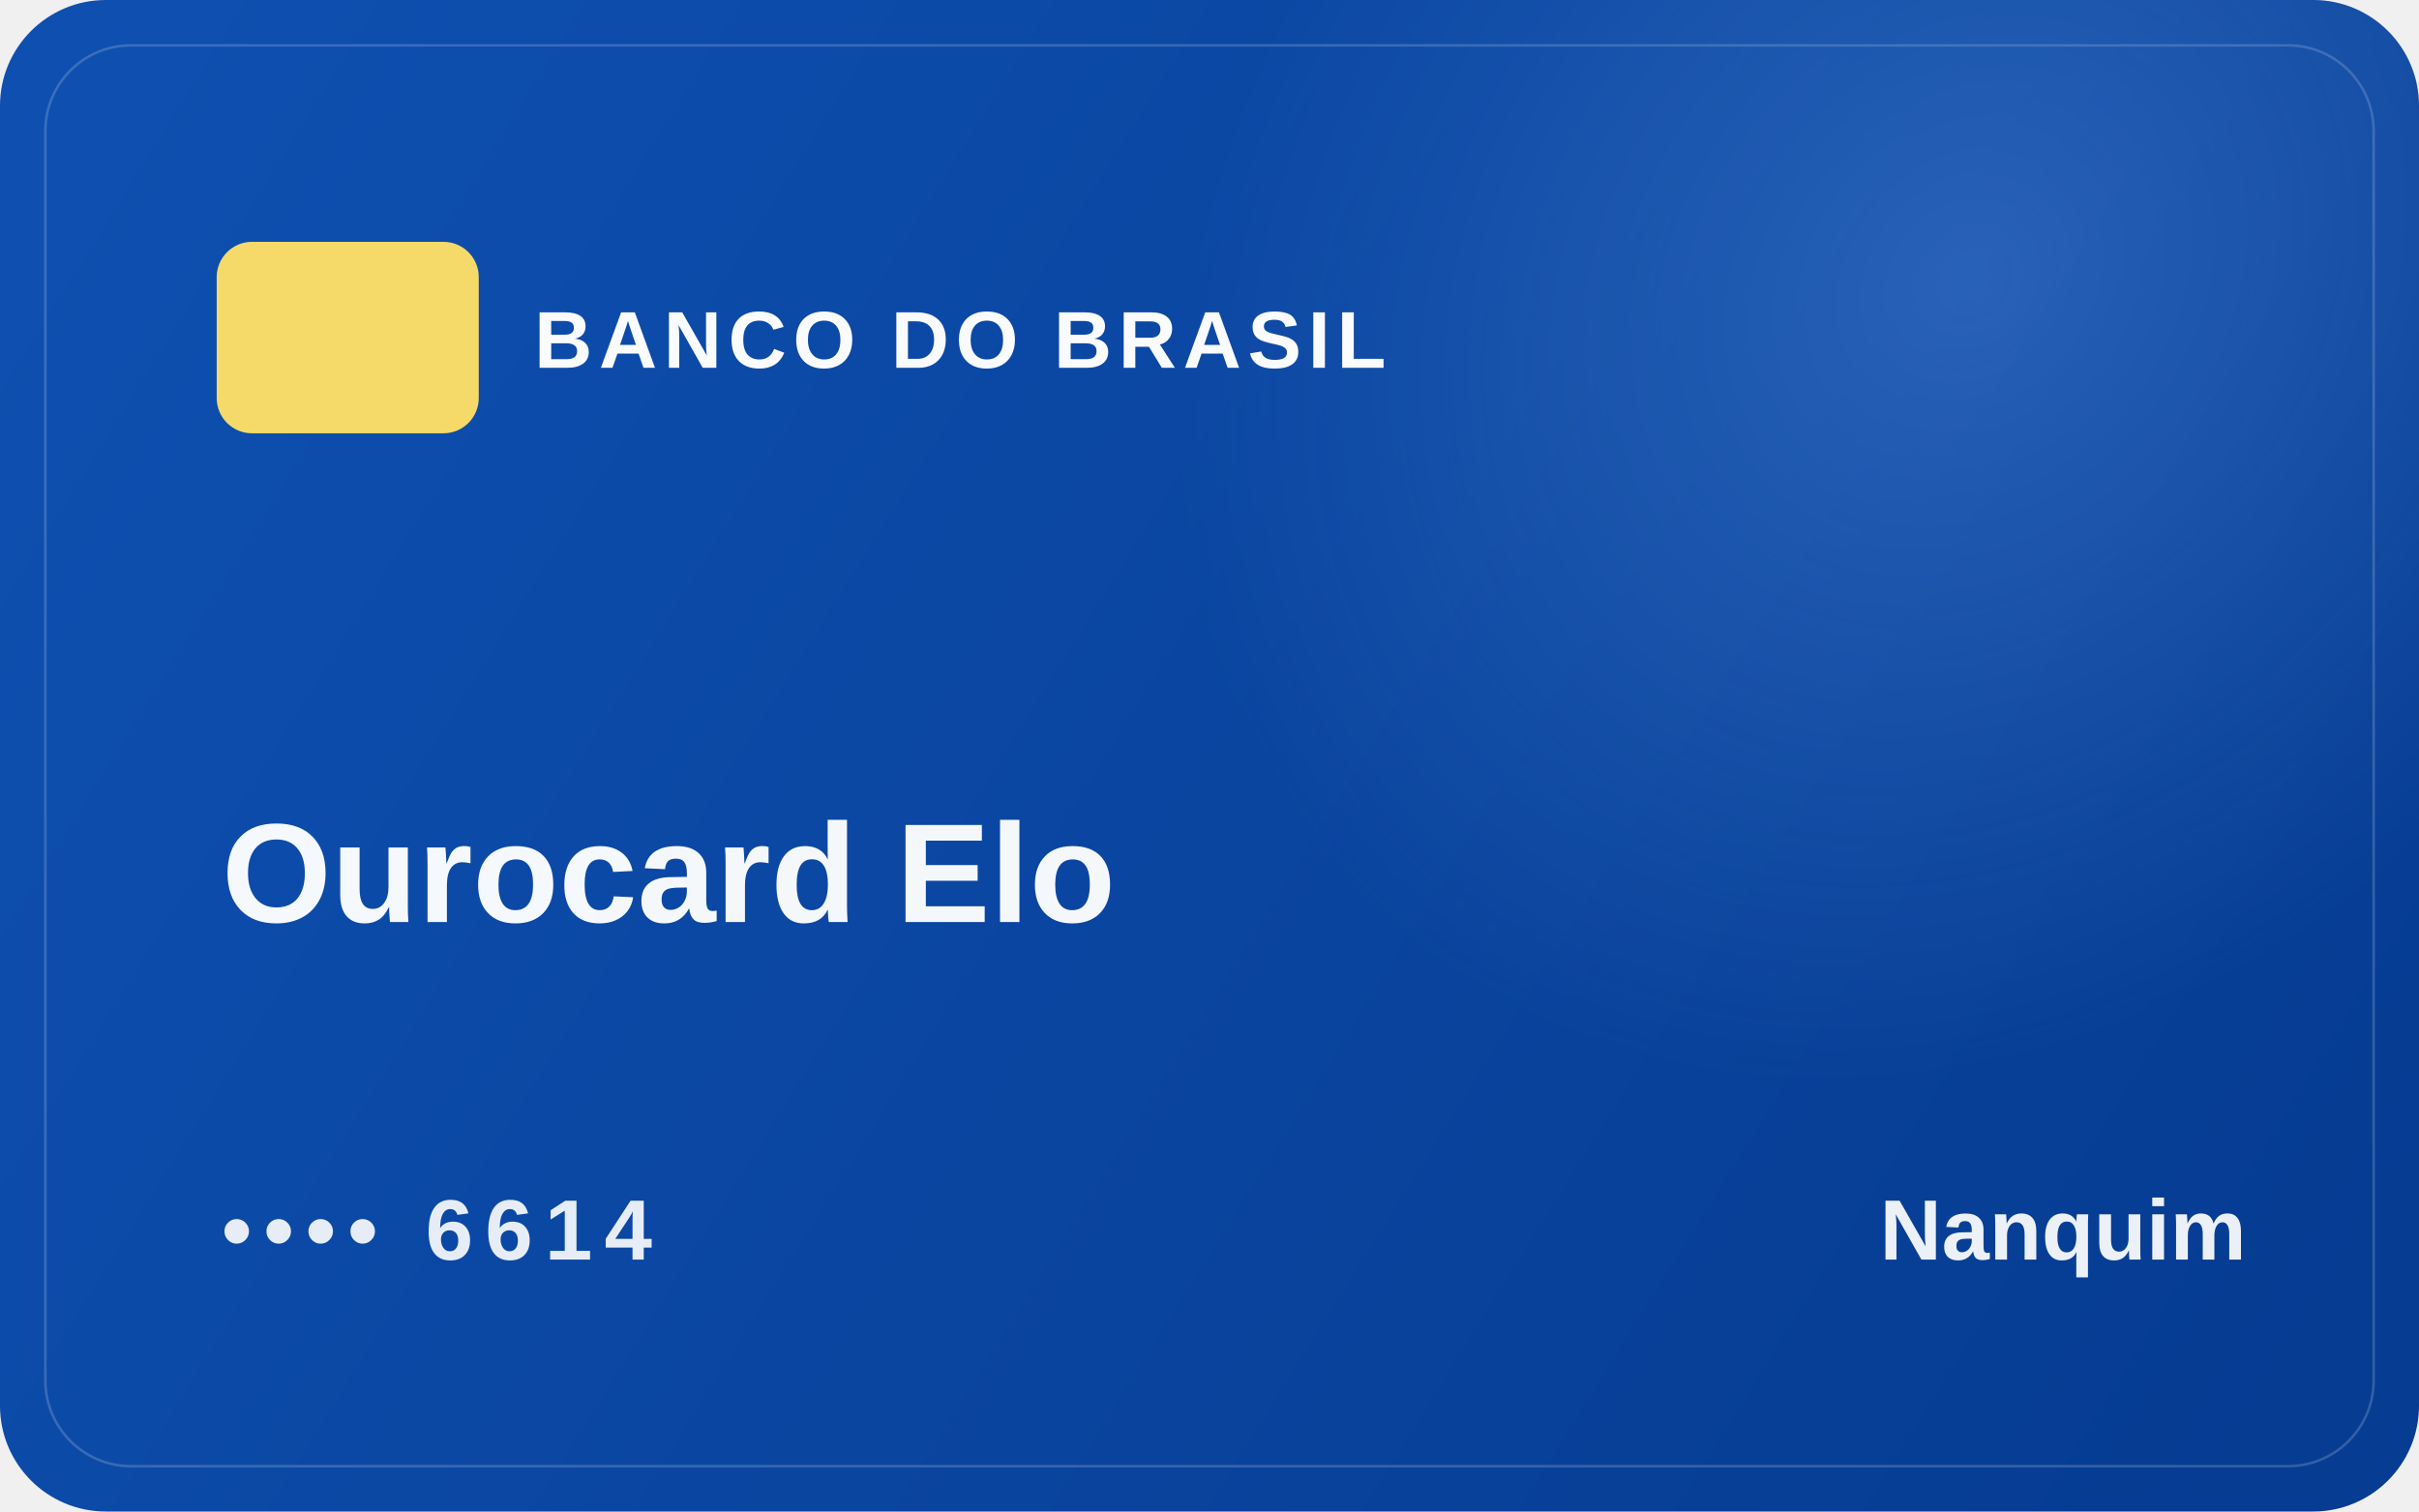
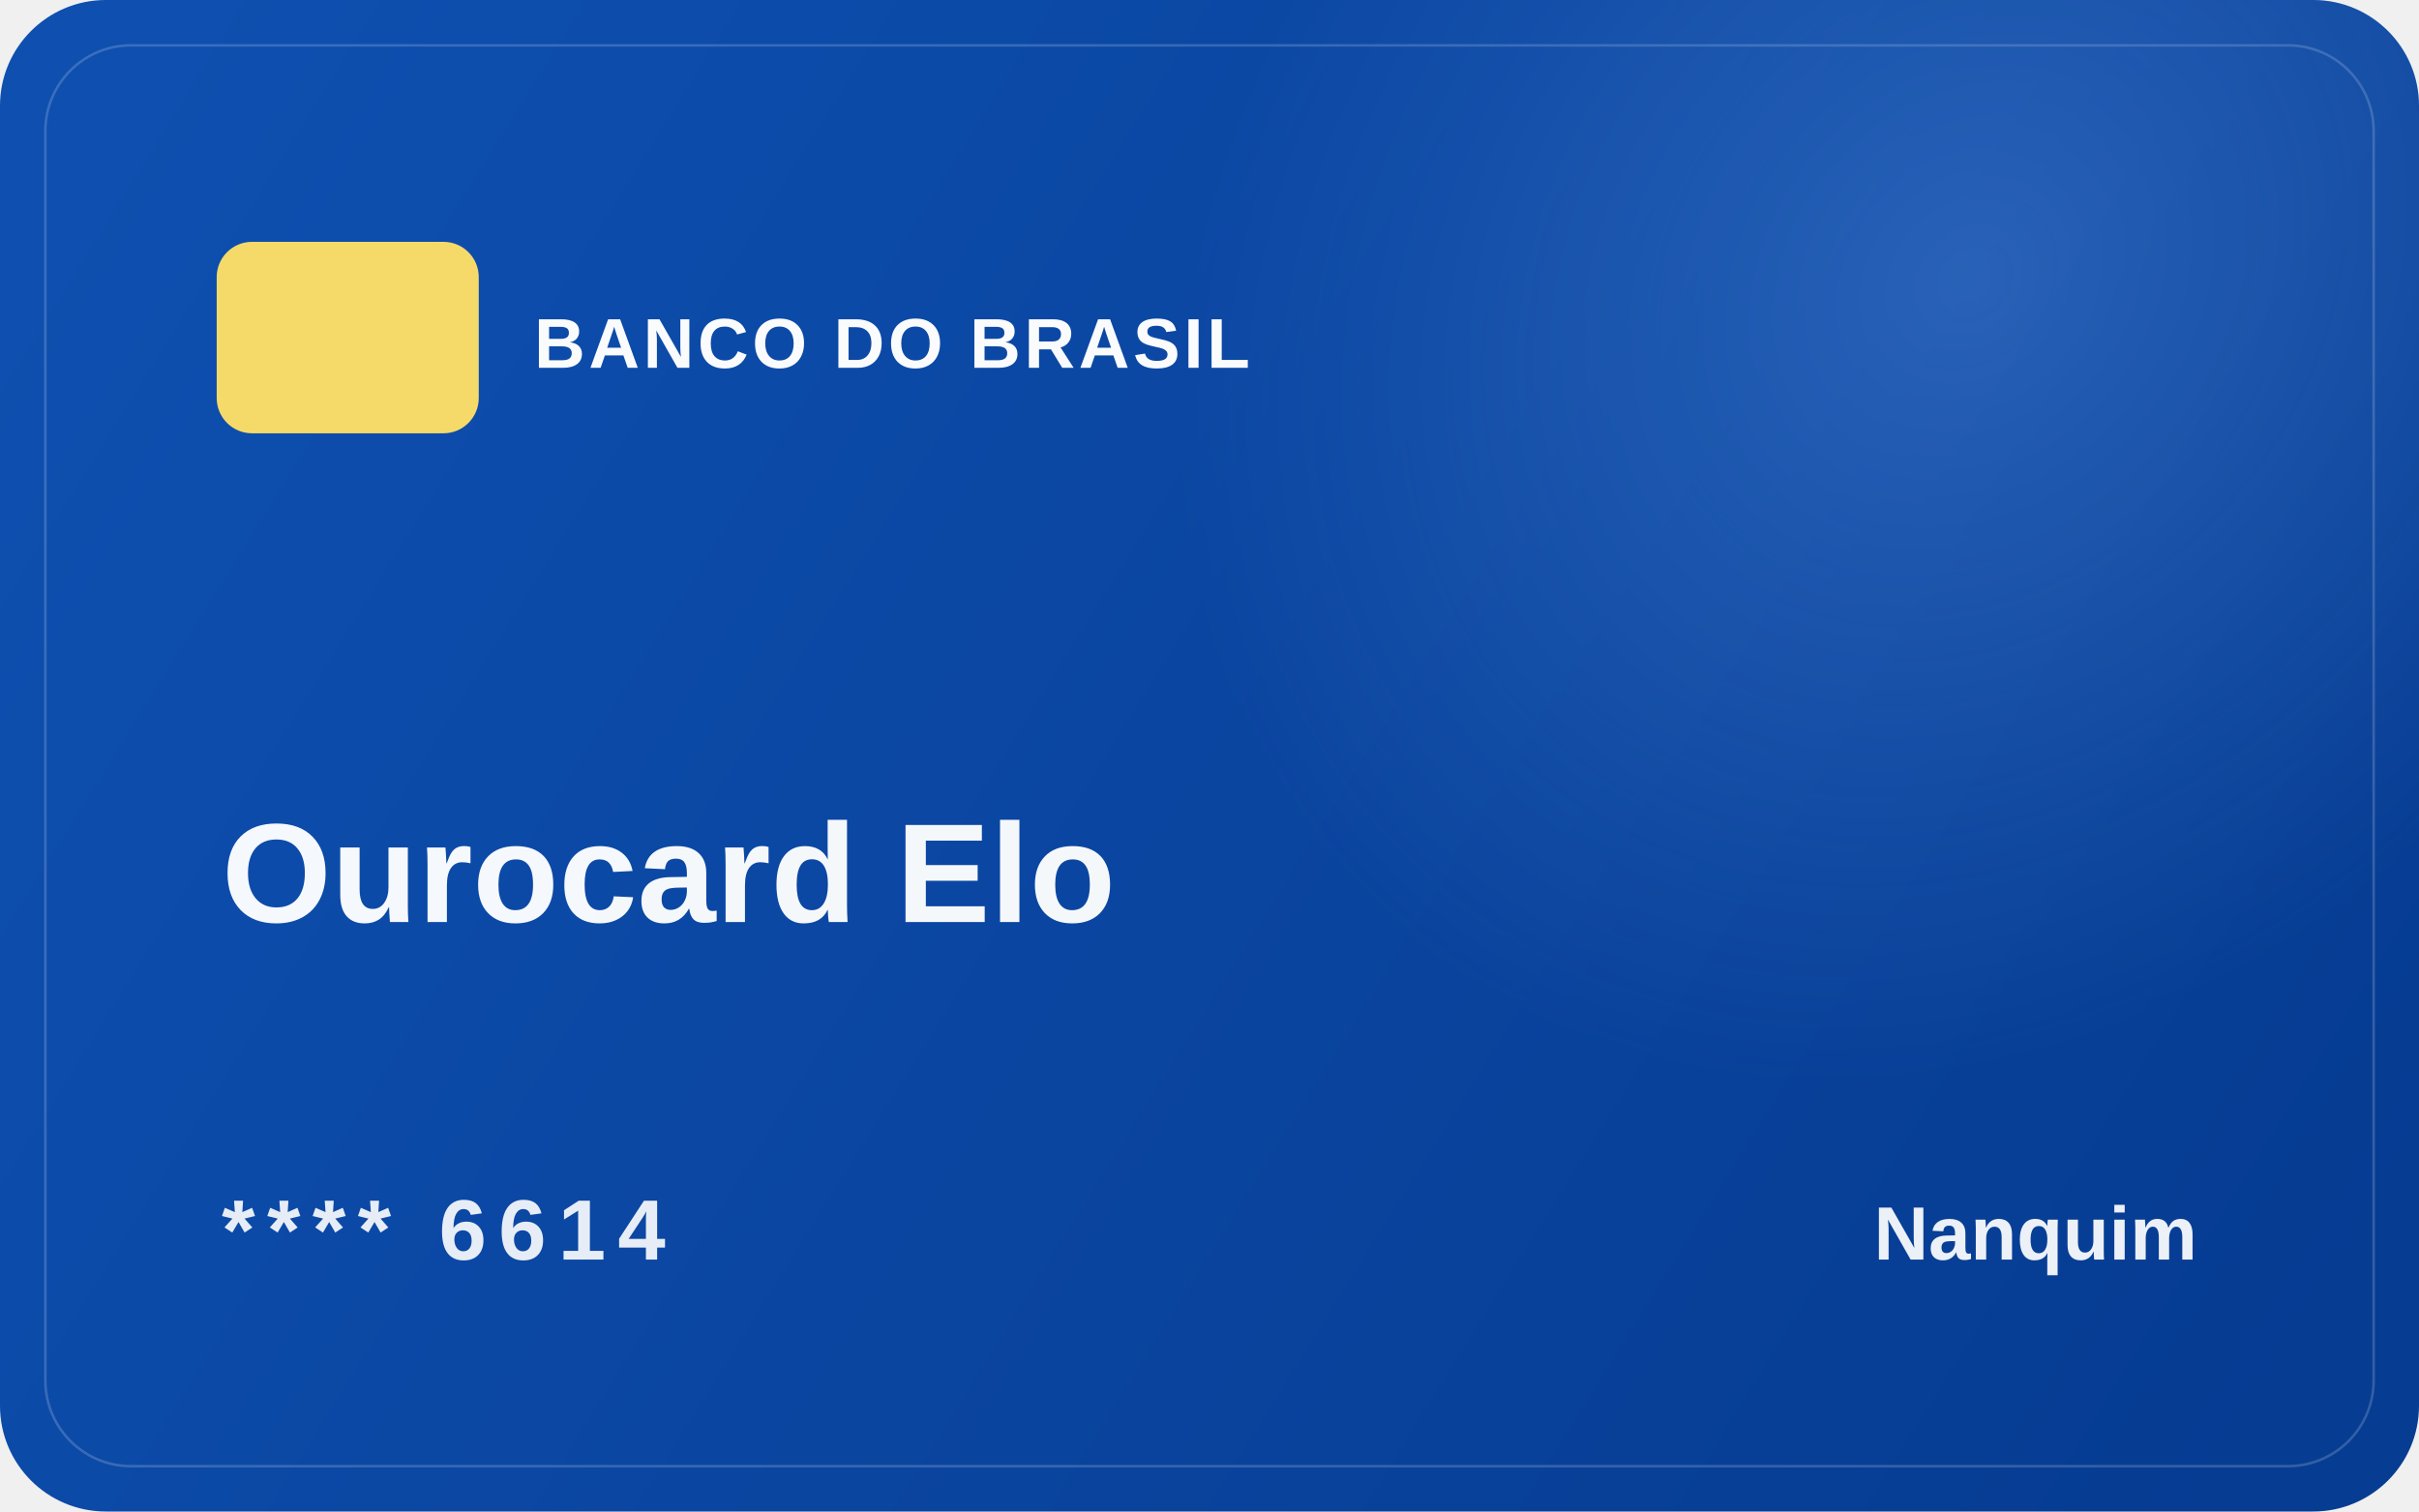
<svg xmlns="http://www.w3.org/2000/svg" width="960" height="600" viewBox="0 0 960 600" fill="none">
  <defs>
    <linearGradient id="bb-bg" x1="56" y1="34" x2="904" y2="564" gradientUnits="userSpaceOnUse">
      <stop stop-color="#0E4FAF" />
      <stop offset="1" stop-color="#063C92" />
    </linearGradient>
    <radialGradient id="bb-glow" cx="0" cy="0" r="1" gradientUnits="userSpaceOnUse" gradientTransform="translate(782 110) rotate(134) scale(346 286)">
      <stop stop-color="#79B2FF" stop-opacity="0.28" />
      <stop offset="1" stop-color="#79B2FF" stop-opacity="0" />
    </radialGradient>
  </defs>
  <rect width="960" height="600" rx="42" fill="url(#bb-bg)" />
  <rect x="18" y="18" width="924" height="564" rx="34" stroke="rgba(255,255,255,0.18)" />
  <rect width="960" height="600" rx="42" fill="url(#bb-glow)" />
  <rect x="86" y="96" width="104" height="76" rx="14" fill="#FFE066" fill-opacity="0.96" />
-   <text x="212" y="146" fill="white" fill-opacity="0.98" font-family="Arial, sans-serif" font-size="32" font-weight="800" letter-spacing="0.08em">BANCO DO BRASIL</text>
+   <text x="212" y="146" fill="white" fill-opacity="0.98" font-family="Arial, sans-serif" font-size="28" font-weight="800" letter-spacing="0.05em">BANCO DO BRASIL</text>
  <text x="88" y="366" fill="white" fill-opacity="0.96" font-family="Arial, sans-serif" font-size="56" font-weight="700">Ourocard Elo</text>
-   <text x="88" y="500" fill="white" fill-opacity="0.9" font-family="Arial, sans-serif" font-size="34" font-weight="600" letter-spacing="0.14em">•••• 6614</text>
-   <text x="746" y="500" fill="white" fill-opacity="0.92" font-family="Arial, sans-serif" font-size="34" font-weight="700">Nanquim</text>
+   <text x="88" y="500" fill="white" fill-opacity="0.9" font-family="Arial, sans-serif" font-size="34" font-weight="600" letter-spacing="0.14em">**** 6614</text>
+   <text x="872" y="500" fill="white" fill-opacity="0.92" font-family="Arial, sans-serif" font-size="30" font-weight="700" text-anchor="end">Nanquim</text>
</svg>
